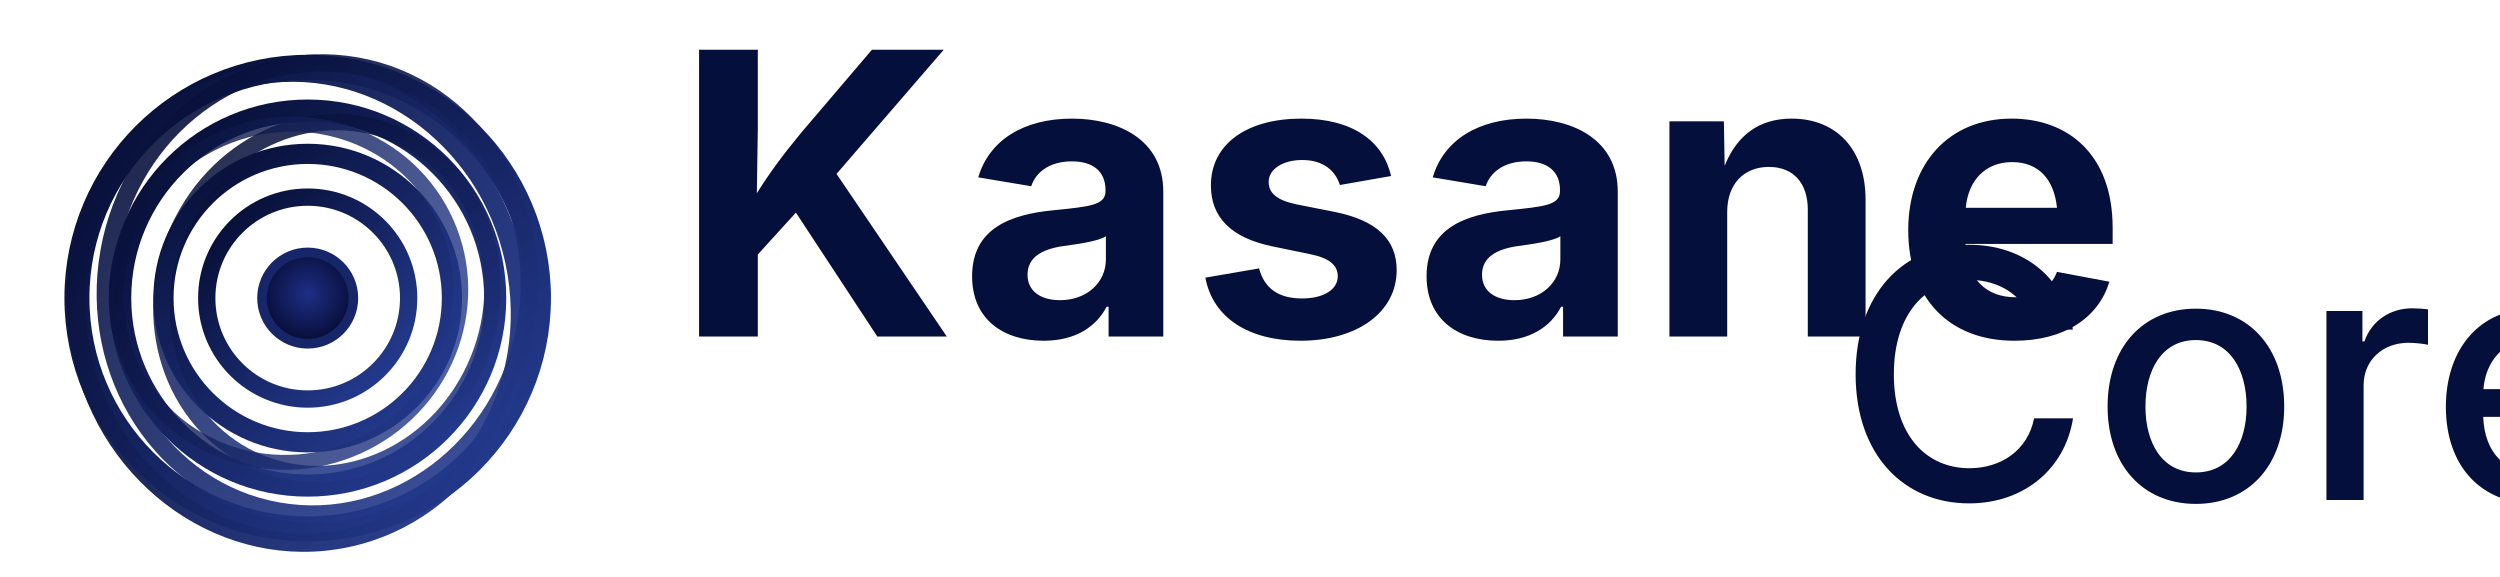
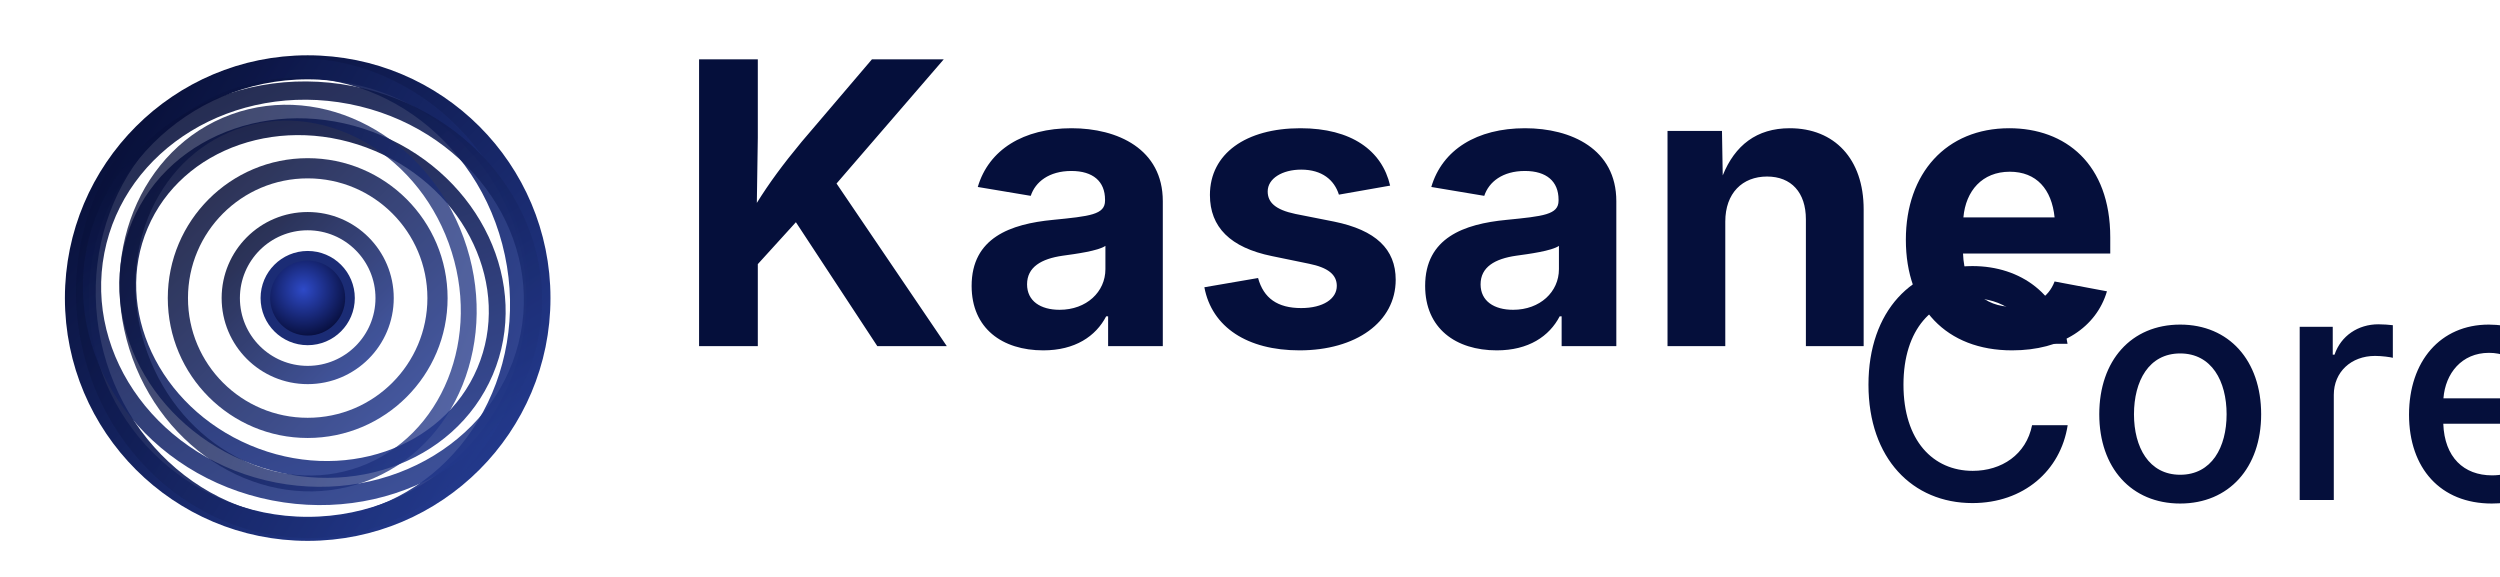
<svg xmlns="http://www.w3.org/2000/svg" width="520" height="120" viewBox="0 0 520 120" role="img" aria-label="Kasane Core">
  <defs>
    <linearGradient id="ink" x1="0" y1="0" x2="1" y2="1">
      <stop offset="0" stop-color="#040a2d" />
      <stop offset="1" stop-color="#273f98" />
    </linearGradient>
-     <radialGradient id="dot" cx="50%" cy="45%" r="55%">
-       <stop offset="0" stop-color="#1e2f86" />
-       <stop offset="1" stop-color="#060b33" />
+     <radialGradient id="core" cx="45%" cy="40%" r="60%">
+       <stop offset="0" stop-color="#2e4ac8" />
+       <stop offset="1" stop-color="#050b35" />
    </radialGradient>
  </defs>
  <g transform="translate(10,8)" fill="none" stroke="url(#ink)" stroke-linecap="round">
-     <circle cx="54" cy="54" r="48" stroke-width="5.2" />
-     <circle cx="54" cy="54" r="39" stroke-width="4.6" />
-     <circle cx="54" cy="54" r="30" stroke-width="4.2" />
-     <circle cx="54" cy="54" r="21" stroke-width="3.6" />
-     <ellipse cx="52" cy="56" rx="46" ry="49" stroke-width="3.8" opacity="0.96" transform="rotate(-12 52 56)" />
-     <ellipse cx="56" cy="52" rx="44" ry="47" stroke-width="3.6" opacity="0.9" transform="rotate(10 56 52)" />
-     <ellipse cx="58" cy="54" rx="34" ry="37" stroke-width="3.4" opacity="0.86" transform="rotate(22 58 54)" />
-     <ellipse cx="50" cy="53" rx="36" ry="35" stroke-width="3.1" opacity="0.8" transform="rotate(-24 50 53)" />
-     <circle cx="54" cy="54" r="9.5" fill="url(#dot)" stroke="#162669" stroke-width="2" />
+     <circle cx="54" cy="54" r="48" stroke-width="5" />
+     <ellipse cx="53" cy="54" rx="45" ry="48" stroke-width="4.1" transform="rotate(-12 53 54)" opacity="0.93" />
+     <ellipse cx="55" cy="53" rx="46" ry="42" stroke-width="3.8" transform="rotate(11 55 53)" opacity="0.88" />
+     <ellipse cx="55" cy="54" rx="39" ry="35" stroke-width="3.5" transform="rotate(23 55 54)" opacity="0.9" />
+     <ellipse cx="52" cy="54" rx="35" ry="39" stroke-width="3.3" transform="rotate(-20 52 54)" opacity="0.78" />
+     <circle cx="54" cy="54" r="27" stroke-width="4.2" opacity="0.85" />
+     <circle cx="54" cy="54" r="16" stroke-width="3.8" opacity="0.86" />
+     <circle cx="54" cy="54" r="8.8" fill="url(#core)" stroke="#1b2c75" stroke-width="2" />
  </g>
  <g fill="#050f3b" font-family="Inter,Segoe UI,Arial,sans-serif">
-     <text x="140" y="70" font-size="82" font-weight="700" letter-spacing="0.5">Kasane</text>
-     <text x="382" y="104" font-size="72" font-weight="500" letter-spacing="0.2">Core</text>
+     <text x="140" y="72" font-size="82" font-weight="700" letter-spacing="0.4">Kasane</text>
+     <text x="385" y="104" font-size="66" font-weight="500" letter-spacing="0.15">Core</text>
  </g>
</svg>
